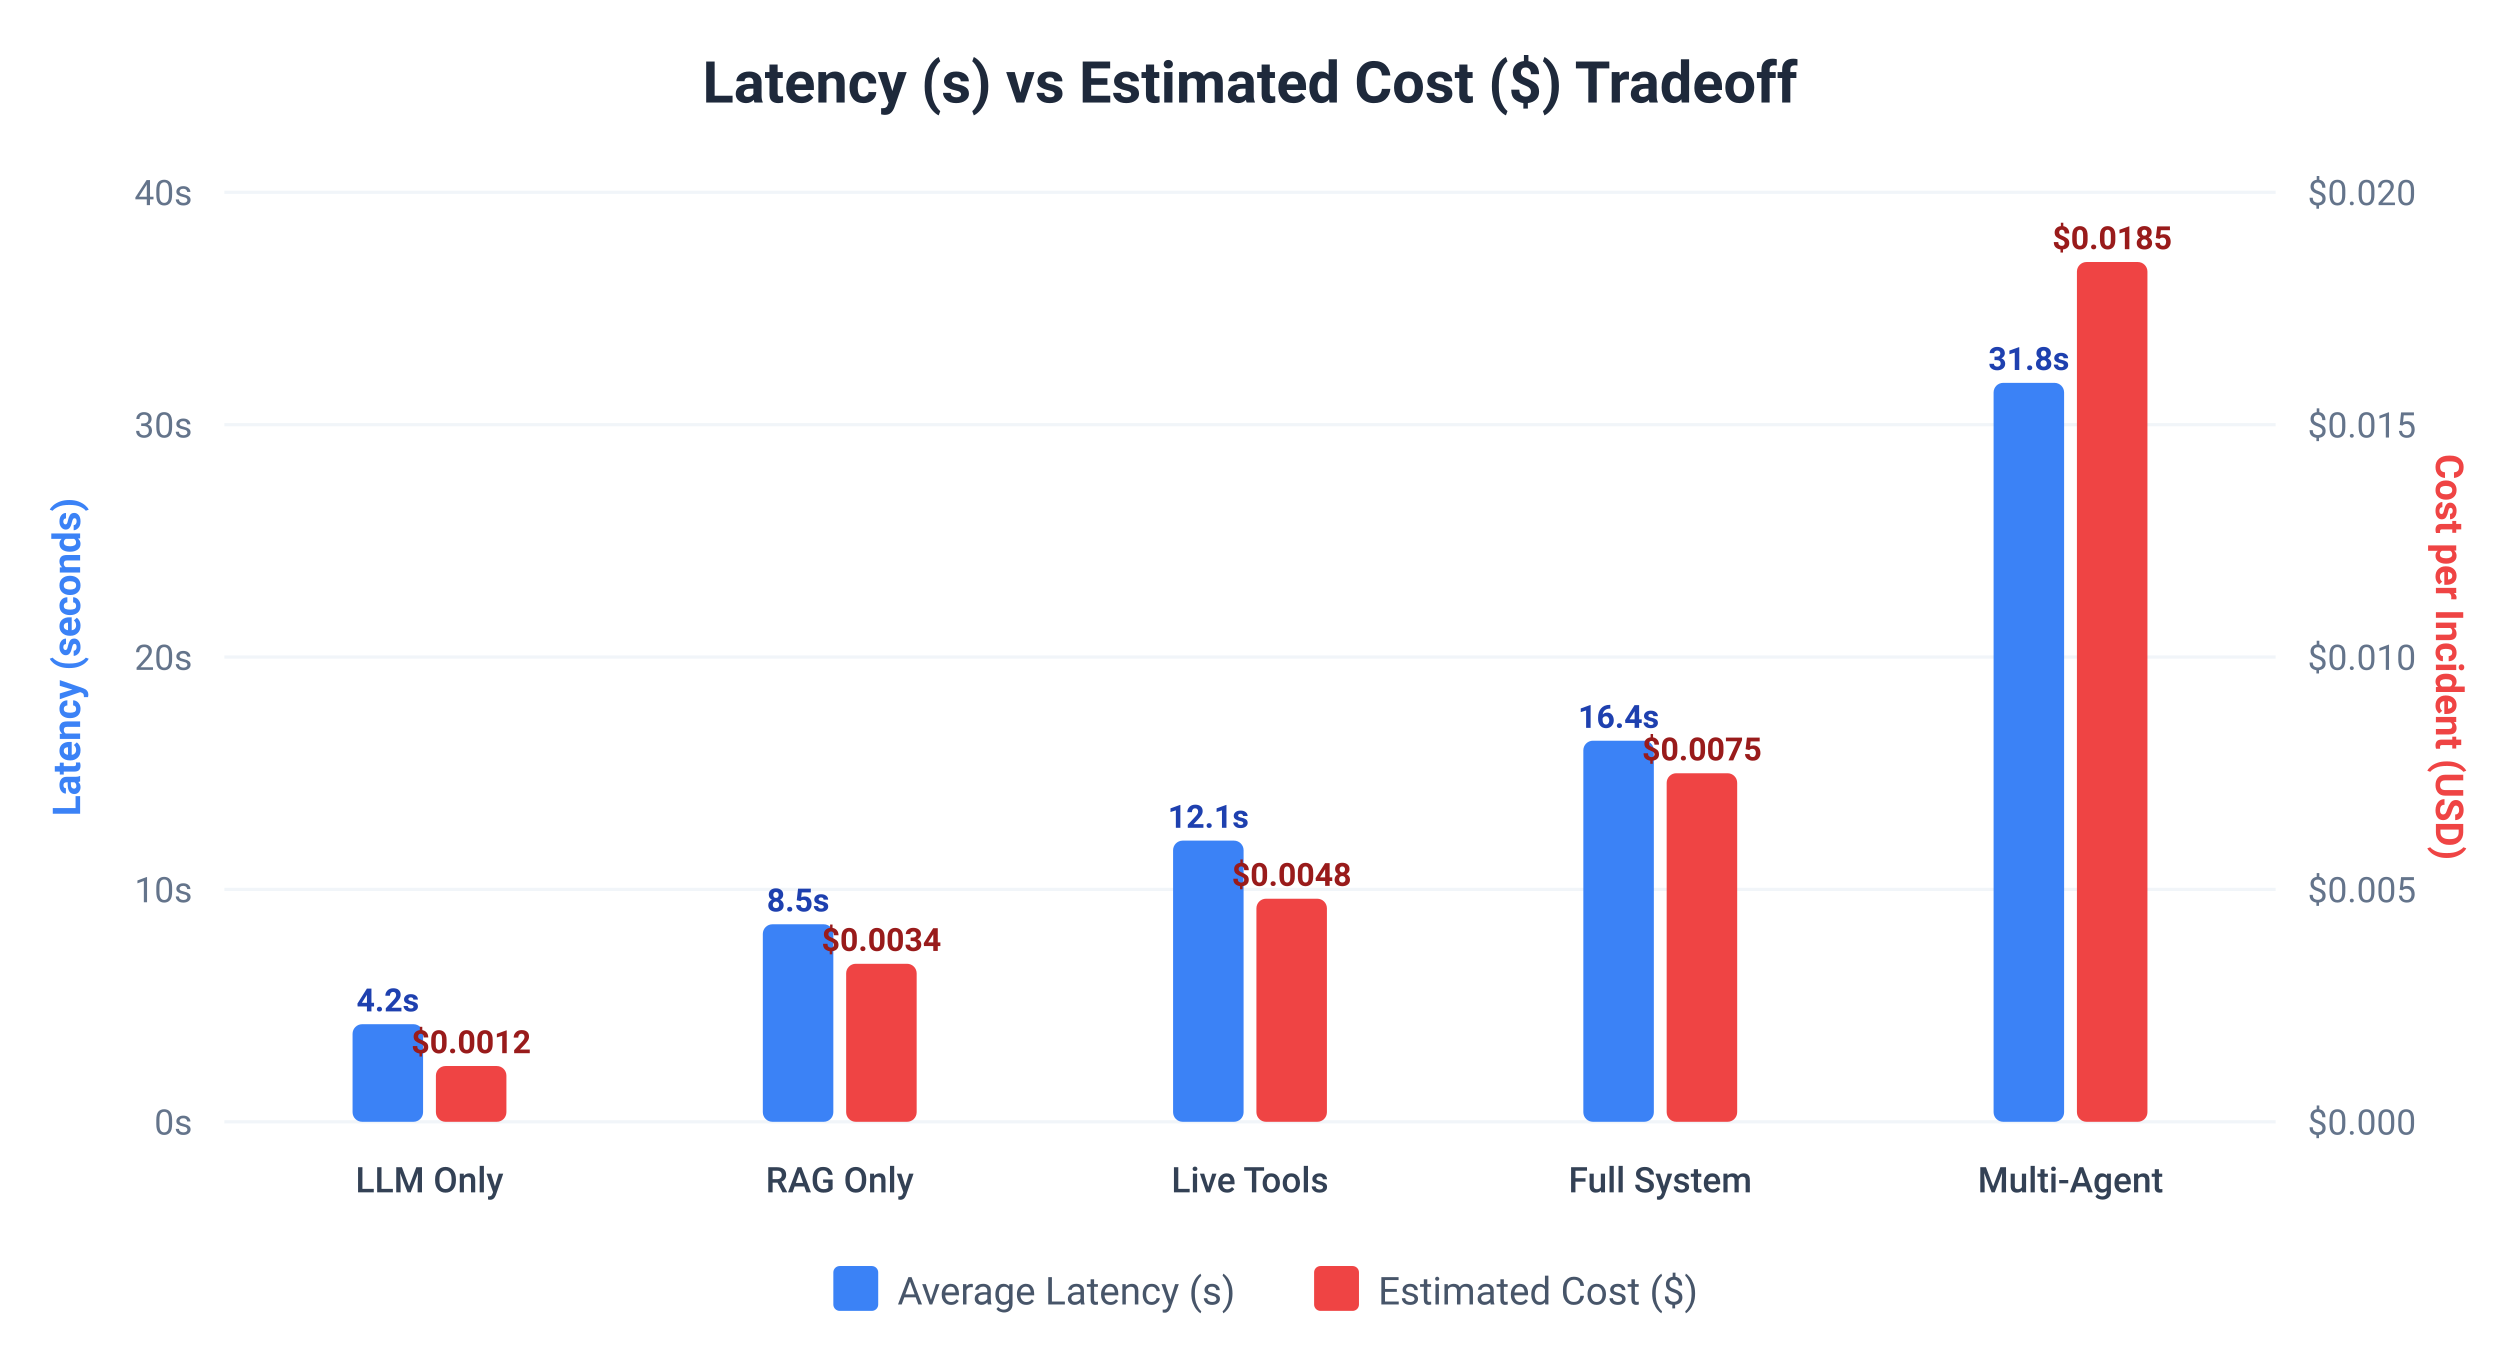
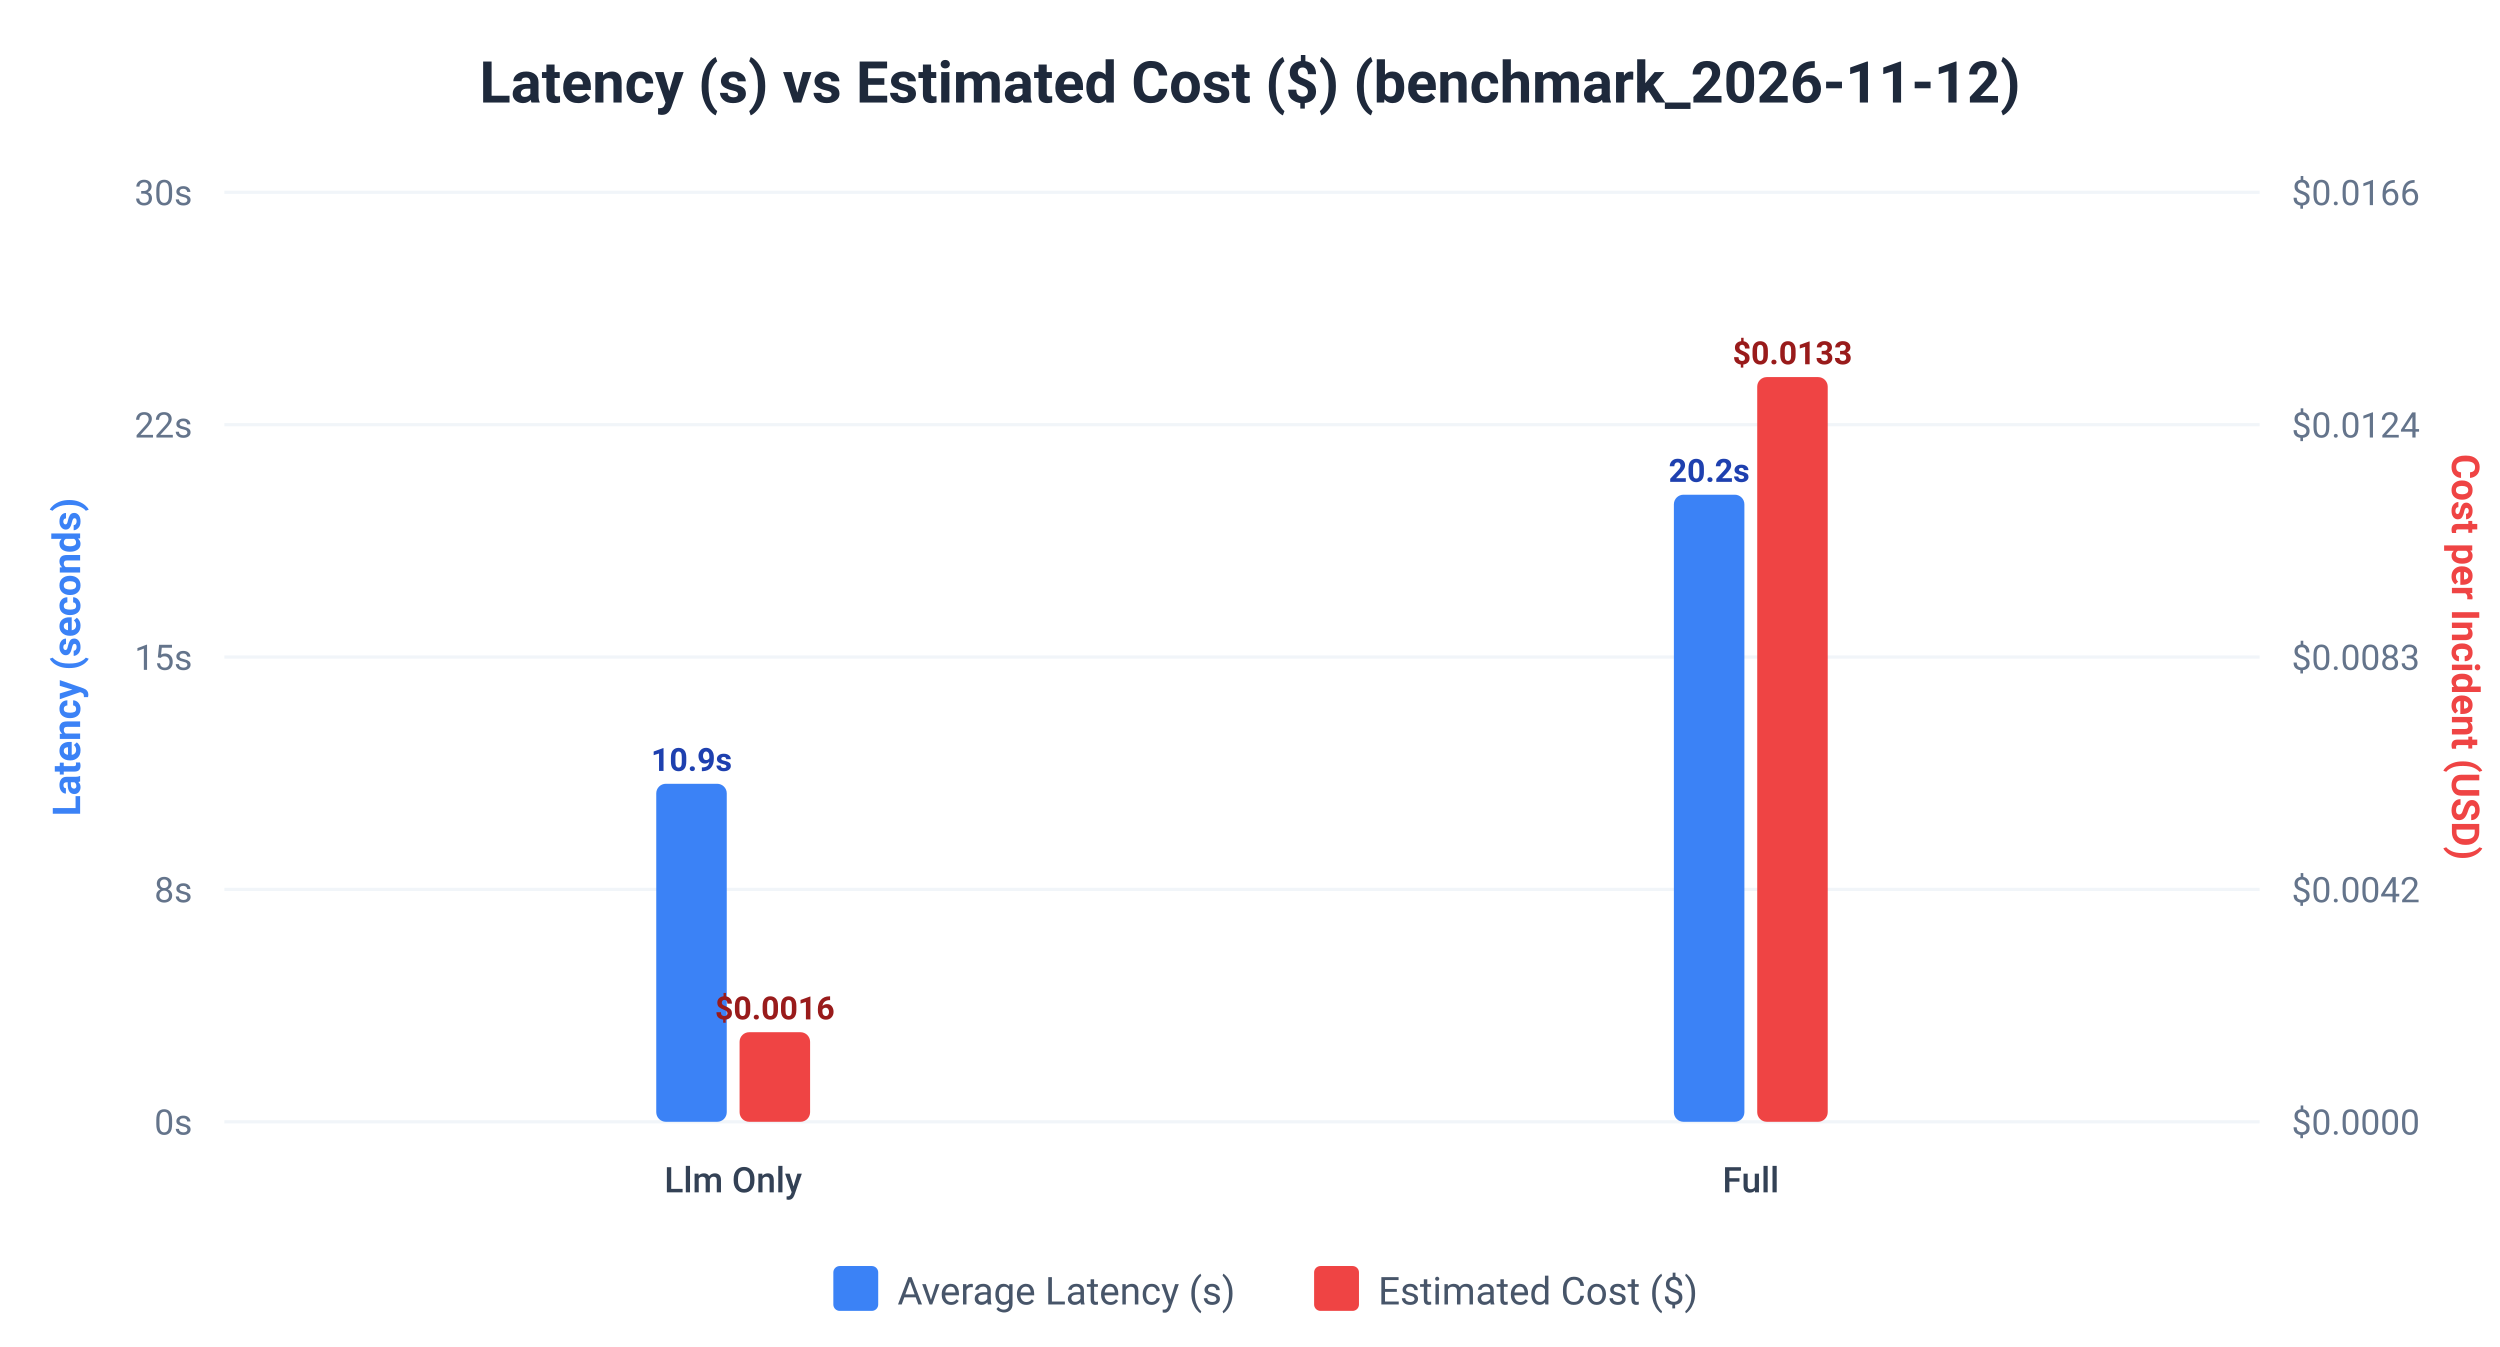
<svg xmlns="http://www.w3.org/2000/svg" viewBox="0 0 780 420" width="780" height="420" style="background-color: #ffffff; font-family: -apple-system, BlinkMacSystemFont, Segoe UI, Roboto, sans-serif;">
-   <text x="390.0" y="32" text-anchor="middle" font-size="18" font-weight="bold" fill="#1e293b">Latency (s) vs Estimated Cost ($) Tradeoff</text>
-   <line x1="70" y1="350.0" x2="710" y2="350.0" stroke="#f1f5f9" stroke-width="1" />
+   <text x="390.0" y="32" text-anchor="middle" font-size="18" font-weight="bold" fill="#1e293b">Latency (s) vs Estimated Cost ($) (benchmark_2026-11-12)</text>
+   <line x1="70" y1="350.0" x2="705" y2="350.0" stroke="#f1f5f9" stroke-width="1" />
  <text x="60" y="354.0" text-anchor="end" font-size="11" fill="#64748b">0s</text>
-   <text x="720" y="354.0" text-anchor="start" font-size="11" fill="#64748b">$0.000</text>
-   <line x1="70" y1="277.5" x2="710" y2="277.5" stroke="#f1f5f9" stroke-width="1" />
-   <text x="60" y="281.5" text-anchor="end" font-size="11" fill="#64748b">10s</text>
-   <text x="720" y="281.5" text-anchor="start" font-size="11" fill="#64748b">$0.005</text>
-   <line x1="70" y1="205.0" x2="710" y2="205.0" stroke="#f1f5f9" stroke-width="1" />
-   <text x="60" y="209.0" text-anchor="end" font-size="11" fill="#64748b">20s</text>
-   <text x="720" y="209.0" text-anchor="start" font-size="11" fill="#64748b">$0.010</text>
-   <line x1="70" y1="132.5" x2="710" y2="132.5" stroke="#f1f5f9" stroke-width="1" />
-   <text x="60" y="136.5" text-anchor="end" font-size="11" fill="#64748b">30s</text>
-   <text x="720" y="136.5" text-anchor="start" font-size="11" fill="#64748b">$0.015</text>
-   <line x1="70" y1="60.0" x2="710" y2="60.0" stroke="#f1f5f9" stroke-width="1" />
-   <text x="60" y="64.0" text-anchor="end" font-size="11" fill="#64748b">40s</text>
-   <text x="720" y="64.0" text-anchor="start" font-size="11" fill="#64748b">$0.020</text>
+   <text x="715" y="354.0" text-anchor="start" font-size="11" fill="#64748b">$0.0000</text>
+   <line x1="70" y1="277.5" x2="705" y2="277.5" stroke="#f1f5f9" stroke-width="1" />
+   <text x="60" y="281.5" text-anchor="end" font-size="11" fill="#64748b">8s</text>
+   <text x="715" y="281.5" text-anchor="start" font-size="11" fill="#64748b">$0.0042</text>
+   <line x1="70" y1="205.0" x2="705" y2="205.0" stroke="#f1f5f9" stroke-width="1" />
+   <text x="60" y="209.0" text-anchor="end" font-size="11" fill="#64748b">15s</text>
+   <text x="715" y="209.0" text-anchor="start" font-size="11" fill="#64748b">$0.0083</text>
+   <line x1="70" y1="132.5" x2="705" y2="132.5" stroke="#f1f5f9" stroke-width="1" />
+   <text x="60" y="136.5" text-anchor="end" font-size="11" fill="#64748b">22s</text>
+   <text x="715" y="136.5" text-anchor="start" font-size="11" fill="#64748b">$0.0124</text>
+   <line x1="70" y1="60.0" x2="705" y2="60.0" stroke="#f1f5f9" stroke-width="1" />
+   <text x="60" y="64.0" text-anchor="end" font-size="11" fill="#64748b">30s</text>
+   <text x="715" y="64.0" text-anchor="start" font-size="11" fill="#64748b">$0.0166</text>
  <text x="25" y="205.0" text-anchor="middle" font-size="12" font-weight="600" fill="#3b82f6" transform="rotate(-90 25 205.0)">Latency (seconds)</text>
-   <text x="760" y="205.0" text-anchor="middle" font-size="12" font-weight="600" fill="#ef4444" transform="rotate(90 760 205.0)">Cost per Incident (USD)</text>
-   <rect x="110.0" y="319.55" width="22" height="30.45" fill="#3b82f6" rx="3" />
-   <text x="121.0" y="315.55" text-anchor="middle" font-size="10" font-weight="600" fill="#1e40af">4.2s</text>
-   <rect x="136.0" y="332.6" width="22" height="17.4" fill="#ef4444" rx="3" />
-   <text x="147.0" y="328.6" text-anchor="middle" font-size="10" font-weight="600" fill="#991b1b">$0.0012</text>
-   <text x="134.0" y="372" text-anchor="middle" font-size="11" font-weight="500" fill="#334155">LLM Only</text>
-   <rect x="238.0" y="288.375" width="22" height="61.625" fill="#3b82f6" rx="3" />
-   <text x="249.0" y="284.375" text-anchor="middle" font-size="10" font-weight="600" fill="#1e40af">8.5s</text>
-   <rect x="264.0" y="300.7" width="22" height="49.3" fill="#ef4444" rx="3" />
-   <text x="275.0" y="296.7" text-anchor="middle" font-size="10" font-weight="600" fill="#991b1b">$0.0034</text>
-   <text x="262.0" y="372" text-anchor="middle" font-size="11" font-weight="500" fill="#334155">RAG Only</text>
-   <rect x="366.0" y="262.275" width="22" height="87.725" fill="#3b82f6" rx="3" />
-   <text x="377.0" y="258.275" text-anchor="middle" font-size="10" font-weight="600" fill="#1e40af">12.1s</text>
-   <rect x="392.0" y="280.4" width="22" height="69.6" fill="#ef4444" rx="3" />
-   <text x="403.0" y="276.4" text-anchor="middle" font-size="10" font-weight="600" fill="#991b1b">$0.0048</text>
-   <text x="390.0" y="372" text-anchor="middle" font-size="11" font-weight="500" fill="#334155">Live Tools</text>
-   <rect x="494.0" y="231.1" width="22" height="118.9" fill="#3b82f6" rx="3" />
-   <text x="505.0" y="227.1" text-anchor="middle" font-size="10" font-weight="600" fill="#1e40af">16.4s</text>
-   <rect x="520.0" y="241.25" width="22" height="108.75" fill="#ef4444" rx="3" />
-   <text x="531.0" y="237.25" text-anchor="middle" font-size="10" font-weight="600" fill="#991b1b">$0.0075</text>
-   <text x="518.0" y="372" text-anchor="middle" font-size="11" font-weight="500" fill="#334155">Full System</text>
-   <rect x="622.0" y="119.45" width="22" height="230.55" fill="#3b82f6" rx="3" />
-   <text x="633.0" y="115.45" text-anchor="middle" font-size="10" font-weight="600" fill="#1e40af">31.8s</text>
-   <rect x="648.0" y="81.75" width="22" height="268.25" fill="#ef4444" rx="3" />
-   <text x="659.0" y="77.75" text-anchor="middle" font-size="10" font-weight="600" fill="#991b1b">$0.0185</text>
-   <text x="646.0" y="372" text-anchor="middle" font-size="11" font-weight="500" fill="#334155">Multi-Agent</text>
+   <text x="765" y="205.0" text-anchor="middle" font-size="12" font-weight="600" fill="#ef4444" transform="rotate(90 765 205.0)">Cost per Incident (USD)</text>
+   <rect x="204.75" y="244.537" width="22" height="105.463" fill="#3b82f6" rx="3" />
+   <text x="215.75" y="240.537" text-anchor="middle" font-size="10" font-weight="600" fill="#1e40af">10.9s</text>
+   <rect x="230.75" y="322.048" width="22" height="27.952" fill="#ef4444" rx="3" />
+   <text x="241.75" y="318.048" text-anchor="middle" font-size="10" font-weight="600" fill="#991b1b">$0.0016</text>
+   <text x="228.75" y="372" text-anchor="middle" font-size="11" font-weight="500" fill="#334155">Llm Only</text>
+   <rect x="522.25" y="154.347" width="22" height="195.653" fill="#3b82f6" rx="3" />
+   <text x="533.25" y="150.347" text-anchor="middle" font-size="10" font-weight="600" fill="#1e40af">20.2s</text>
+   <rect x="548.25" y="117.651" width="22" height="232.349" fill="#ef4444" rx="3" />
+   <text x="559.25" y="113.651" text-anchor="middle" font-size="10" font-weight="600" fill="#991b1b">$0.0133</text>
+   <text x="546.25" y="372" text-anchor="middle" font-size="11" font-weight="500" fill="#334155">Full</text>
  <rect x="260.0" y="395" width="14" height="14" fill="#3b82f6" rx="2" />
  <text x="280.0" y="407" font-size="12" fill="#475569">Average Latency (s)</text>
  <rect x="410.0" y="395" width="14" height="14" fill="#ef4444" rx="2" />
  <text x="430.0" y="407" font-size="12" fill="#475569">Estimated Cost ($)</text>
</svg>
